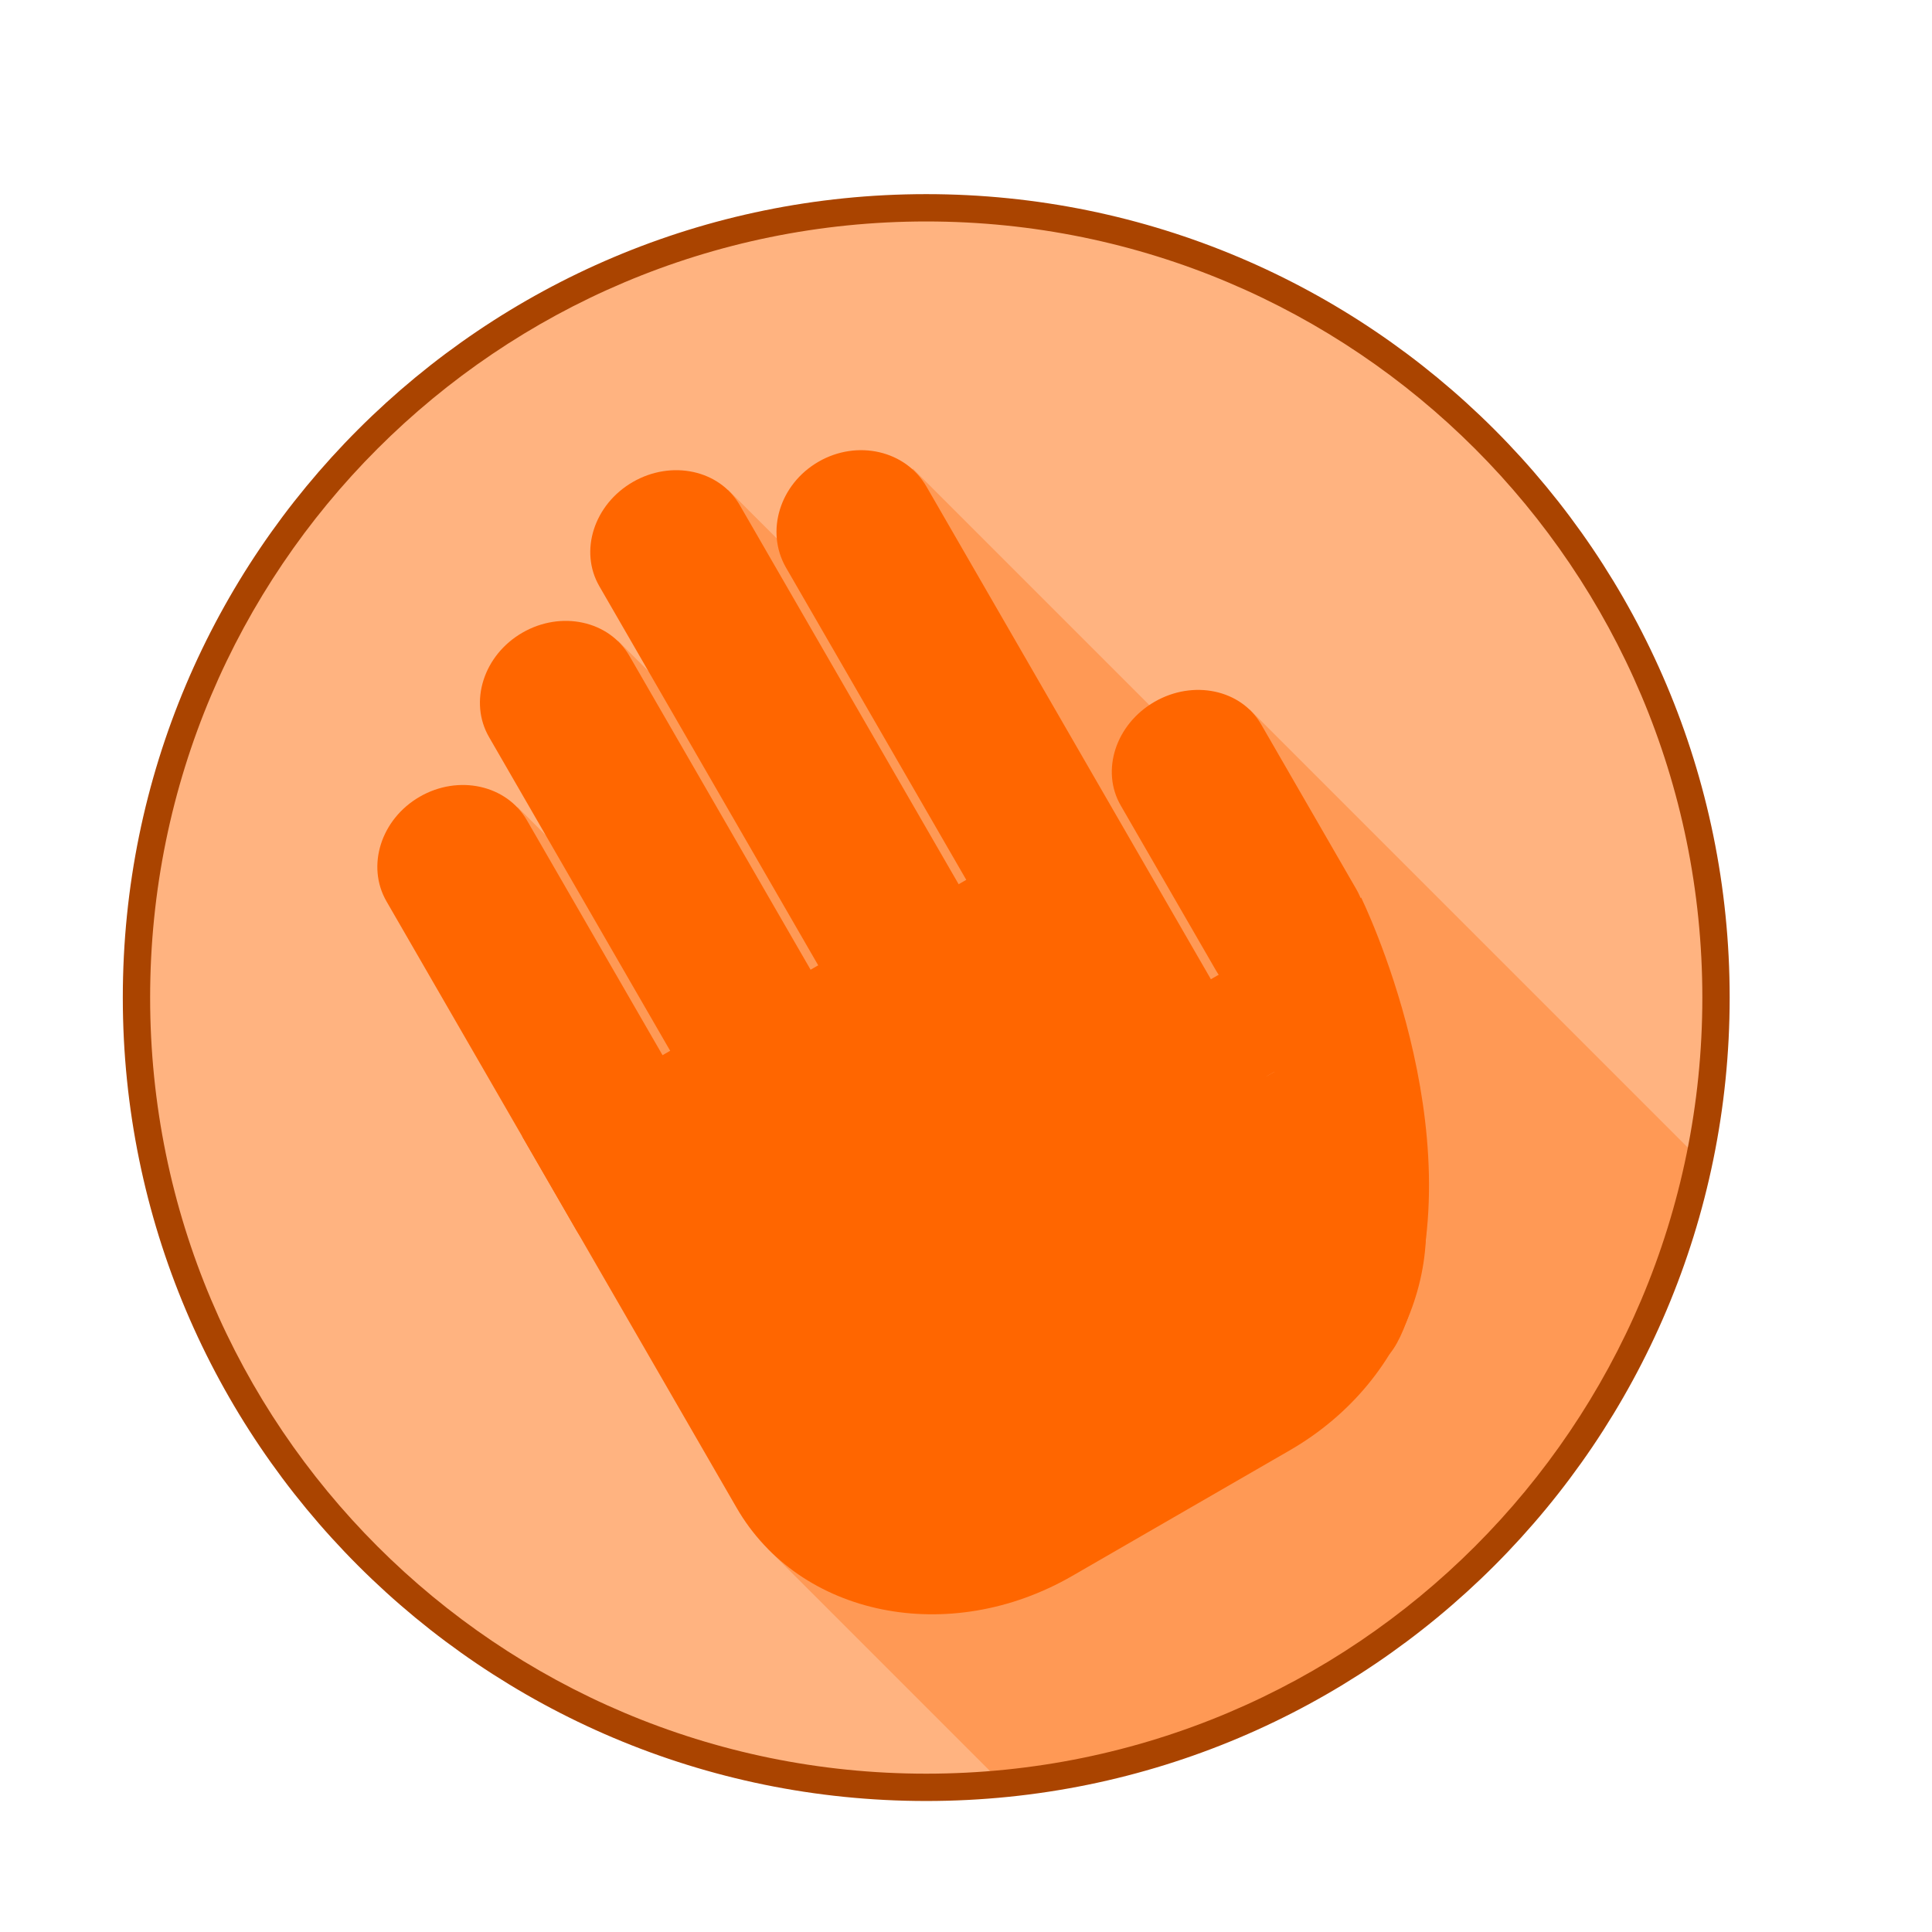
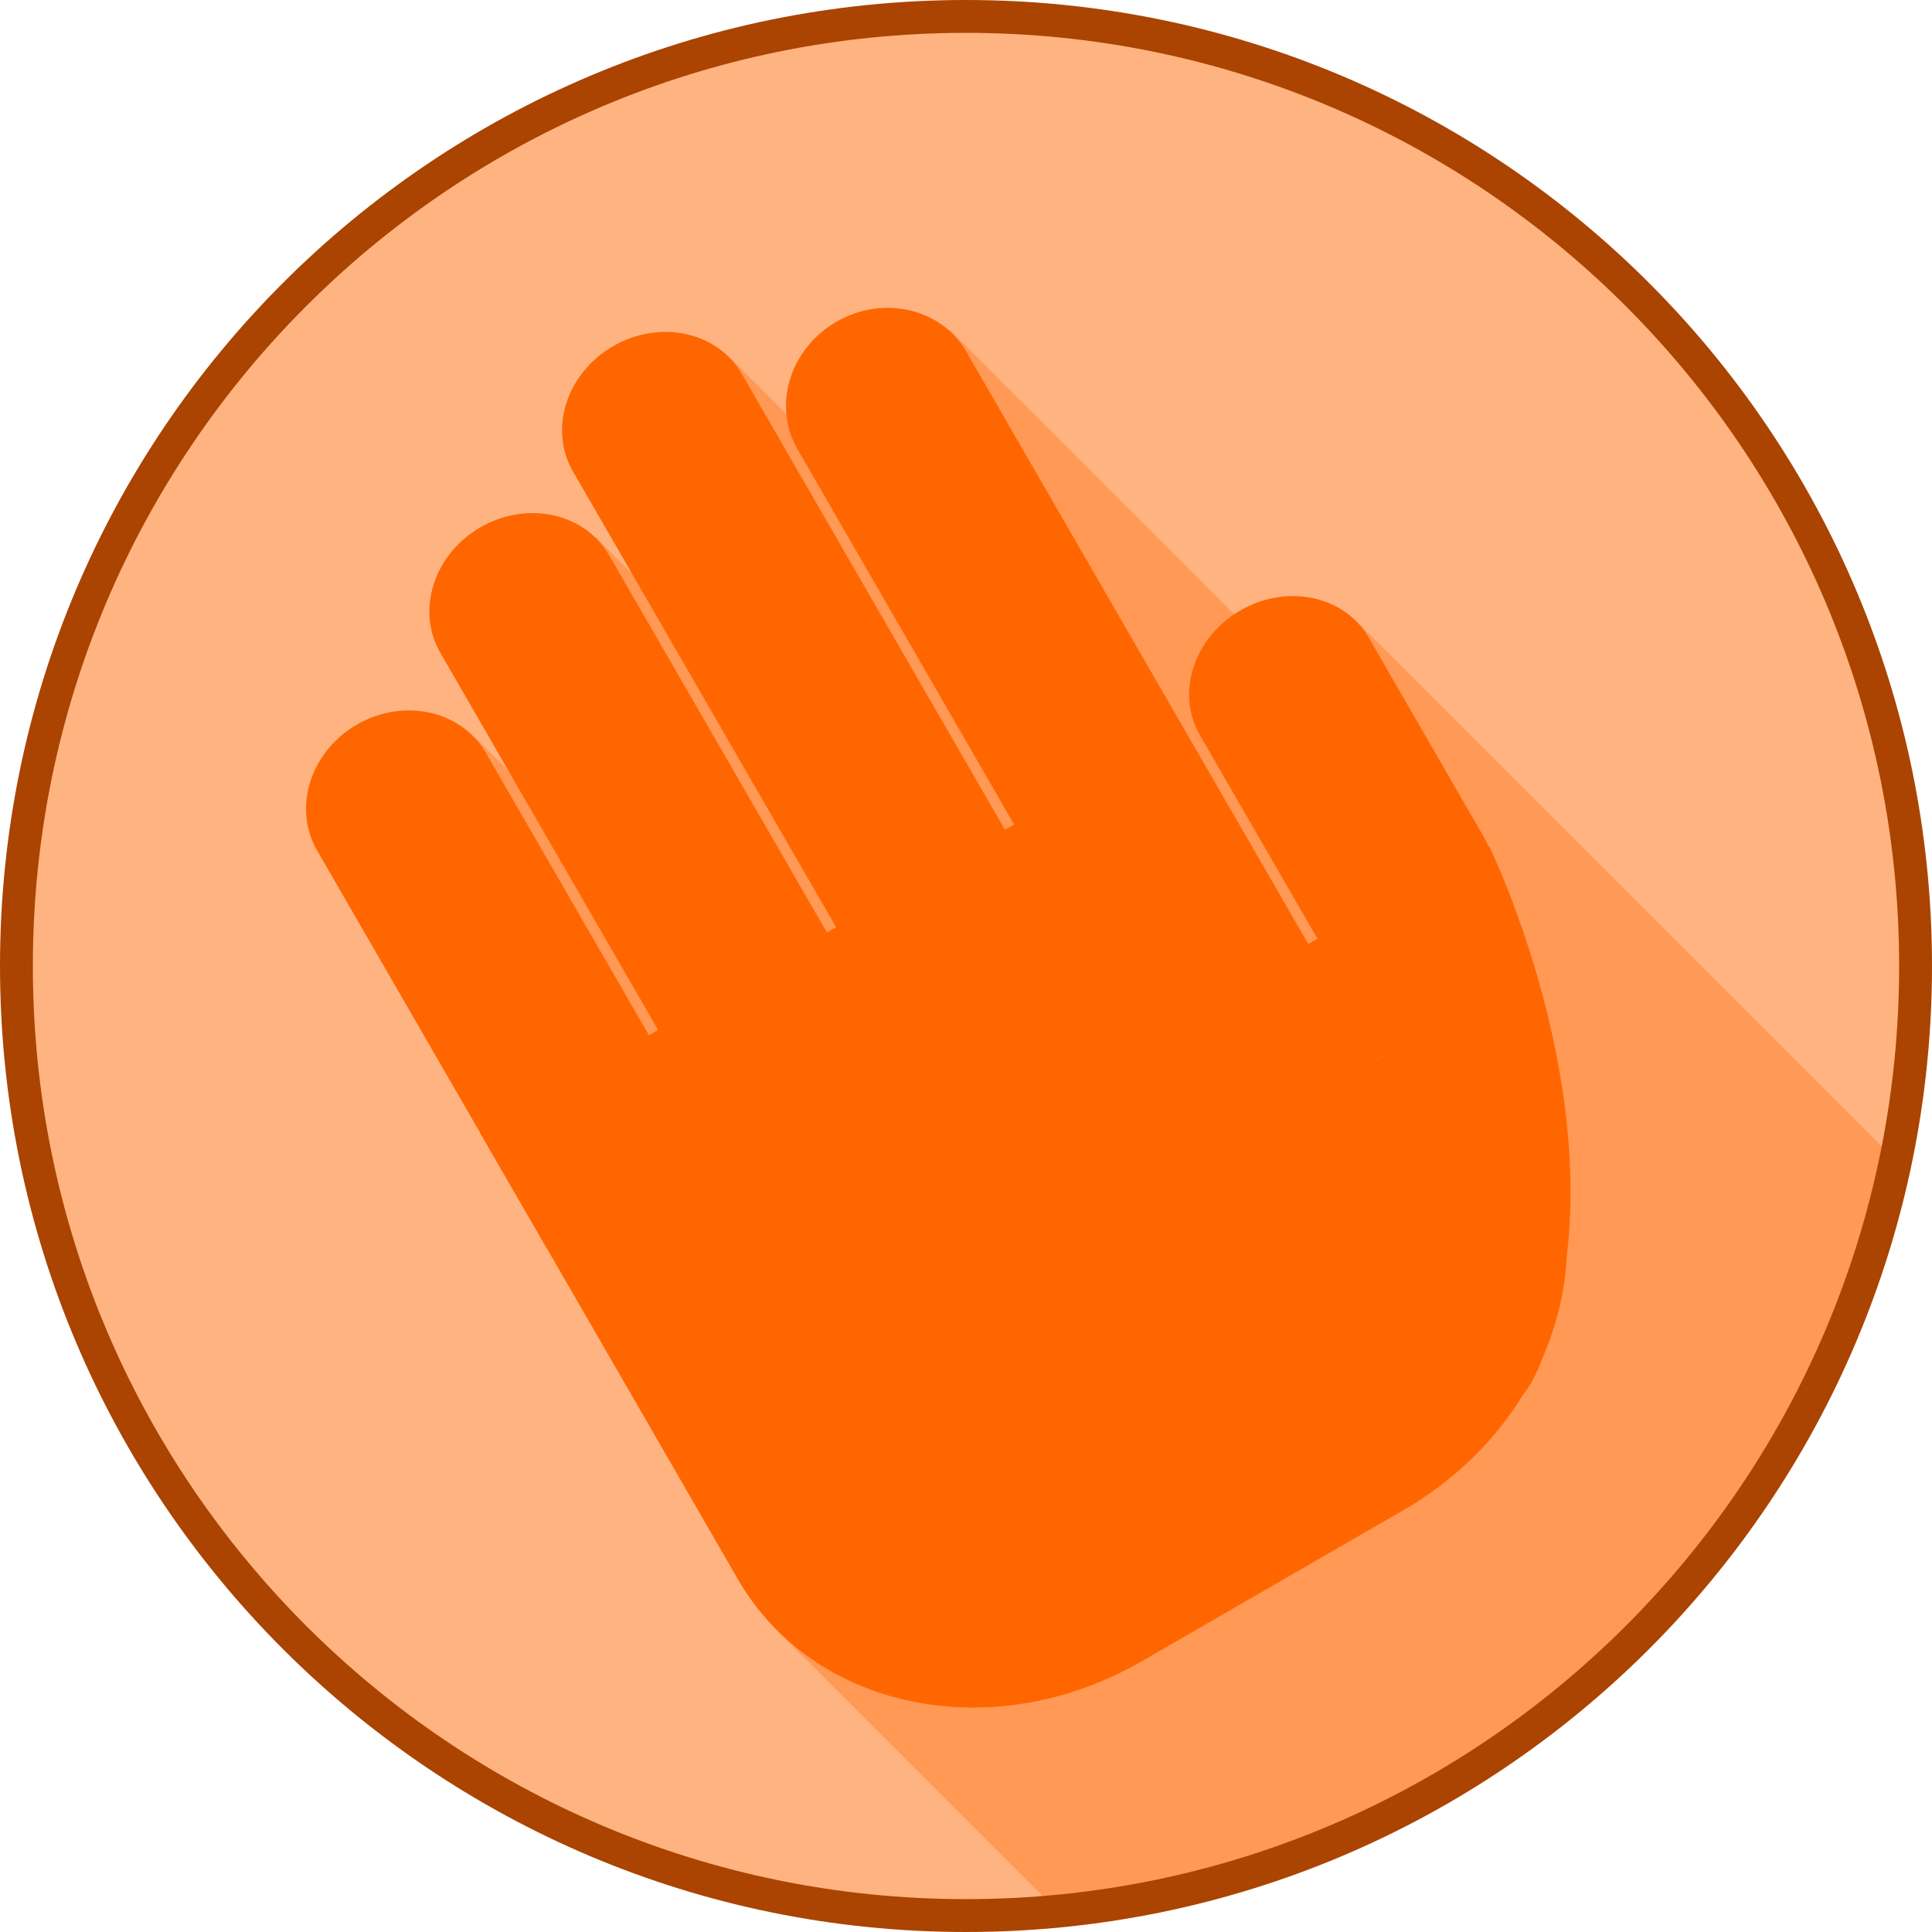
- <svg xmlns="http://www.w3.org/2000/svg" width="1000" height="1000" viewBox="0 0 264.583 264.583" version="1.1" id="svg8">
+ <svg xmlns="http://www.w3.org/2000/svg" height="831.71" id="svg8" version="1.1" viewBox="0 0 220.057 220.057" width="831.71">
  <defs id="defs2" />
-   <g id="layer1" transform="translate(0,-32.41665)">
+   <g id="layer1" transform="translate(-16.81784,-59.00306)">
    <g id="g7075" transform="translate(42.10599,42.80822)">
-       <path id="path1835" d="M 189.212,98.23 A 108.157,108.157 0 0 1 112.733,230.695 108.157,108.157 0 0 1 -19.732,154.216 108.157,108.157 0 0 1 56.747,21.751 108.157,108.157 0 0 1 189.212,98.23 Z" style="opacity:1;fill:#ffb380;fill-opacity:1;stroke:#333333;stroke-width:0;stroke-linecap:butt;stroke-linejoin:miter;stroke-miterlimit:4;stroke-dasharray:none;stroke-dashoffset:0;stroke-opacity:1" />
+       <path style="opacity:1;fill:#ffb380;fill-opacity:1;stroke:#333333;stroke-width:0;stroke-linecap:butt;stroke-linejoin:miter;stroke-miterlimit:4;stroke-dasharray:none;stroke-dashoffset:0;stroke-opacity:1" d="M 189.212,98.23 A 108.157,108.157 0 0 1 112.733,230.695 108.157,108.157 0 0 1 -19.732,154.216 108.157,108.157 0 0 1 56.747,21.751 108.157,108.157 0 0 1 189.212,98.23 Z" id="path1835" />
      <path style="fill:#ff9955;stroke:none;stroke-width:0.265px;stroke-linecap:butt;stroke-linejoin:miter;stroke-opacity:1" d="M 82.895,53.77 72.606,71.681 57.6,56.676 53.354,88.184 42.511,77.339 38.998,110.363 28.72,100.085 63.09,201.763 95.088,233.762 a 108.157,108.157 0 0 0 17.645,-3.067 108.157,108.157 0 0 0 77.775,-82.453 l -61.466,-61.466 -5.022,8.119 z" id="path2627" />
-       <path id="path1837" d="M 84.74,16.195 A 110.028,110.028 0 0 0 -25.288,126.223 110.028,110.028 0 0 0 84.74,236.251 110.028,110.028 0 0 0 194.768,126.223 110.028,110.028 0 0 0 84.74,16.195 Z m 0,3.742 A 106.286,106.286 0 0 1 191.026,126.223 106.286,106.286 0 0 1 84.74,232.509 106.286,106.286 0 0 1 -21.546,126.223 106.286,106.286 0 0 1 84.74,19.937 Z" style="opacity:1;fill:#aa4400;fill-opacity:1;stroke:#333333;stroke-width:0;stroke-linecap:butt;stroke-linejoin:miter;stroke-miterlimit:4;stroke-dasharray:none;stroke-dashoffset:0;stroke-opacity:1" />
-       <rect style="opacity:1;fill:#ff6600;fill-opacity:1;stroke:none;stroke-width:1.323;stroke-linecap:round;stroke-linejoin:round;stroke-miterlimit:4;stroke-dasharray:none;stroke-dashoffset:0;stroke-opacity:1" id="rect2556" width="22.207" height="46.043" x="46.495" y="132.237" rx="11.104" ry="9.975" transform="rotate(-30)" />
-       <rect style="opacity:1;fill:#ff6600;fill-opacity:1;stroke:none;stroke-width:1.323;stroke-linecap:round;stroke-linejoin:round;stroke-miterlimit:4;stroke-dasharray:none;stroke-dashoffset:0;stroke-opacity:1" id="rect2548" width="22.207" height="72.238" x="-47.151" y="93.181" rx="11.104" ry="10.141" transform="rotate(-30)" />
-       <rect ry="10.09" rx="11.104" y="80.755" x="-23.739" height="84.663" width="22.207" id="rect2550" style="opacity:1;fill:#ff6600;fill-opacity:1;stroke:none;stroke-width:1.323;stroke-linecap:round;stroke-linejoin:round;stroke-miterlimit:4;stroke-dasharray:none;stroke-dashoffset:0;stroke-opacity:1" transform="rotate(-30)" />
-       <rect style="opacity:1;fill:#ff6600;fill-opacity:1;stroke:none;stroke-width:1.323;stroke-linecap:round;stroke-linejoin:round;stroke-miterlimit:4;stroke-dasharray:none;stroke-dashoffset:0;stroke-opacity:1" id="rect2552" width="22.207" height="94.974" x="-0.328" y="70.445" rx="11.104" ry="10.061" transform="rotate(-30)" />
-       <rect ry="10.334" rx="11.104" y="80.755" x="23.084" height="119.411" width="22.207" id="rect2554" style="opacity:1;fill:#ff6600;fill-opacity:1;stroke:none;stroke-width:1.323;stroke-linecap:round;stroke-linejoin:round;stroke-miterlimit:4;stroke-dasharray:none;stroke-dashoffset:0;stroke-opacity:1" transform="rotate(-30)" />
+       <path style="opacity:1;fill:#aa4400;fill-opacity:1;stroke:#333333;stroke-width:0;stroke-linecap:butt;stroke-linejoin:miter;stroke-miterlimit:4;stroke-dasharray:none;stroke-dashoffset:0;stroke-opacity:1" d="M 84.74,16.195 A 110.028,110.028 0 0 0 -25.288,126.223 110.028,110.028 0 0 0 84.74,236.251 110.028,110.028 0 0 0 194.768,126.223 110.028,110.028 0 0 0 84.74,16.195 Z m 0,3.742 A 106.286,106.286 0 0 1 191.026,126.223 106.286,106.286 0 0 1 84.74,232.509 106.286,106.286 0 0 1 -21.546,126.223 106.286,106.286 0 0 1 84.74,19.937 Z" id="path1837" />
+       <rect style="opacity:1;fill:#ff6600;fill-opacity:1;stroke:none;stroke-width:1.323;stroke-linecap:round;stroke-linejoin:round;stroke-miterlimit:4;stroke-dasharray:none;stroke-dashoffset:0;stroke-opacity:1" height="46.043" id="rect2556" rx="11.104" ry="9.975" transform="rotate(-30)" width="22.207" x="46.495" y="132.237" />
+       <rect style="opacity:1;fill:#ff6600;fill-opacity:1;stroke:none;stroke-width:1.323;stroke-linecap:round;stroke-linejoin:round;stroke-miterlimit:4;stroke-dasharray:none;stroke-dashoffset:0;stroke-opacity:1" height="72.238" id="rect2548" rx="11.104" ry="10.141" transform="rotate(-30)" width="22.207" x="-47.151" y="93.181" />
+       <rect style="opacity:1;fill:#ff6600;fill-opacity:1;stroke:none;stroke-width:1.323;stroke-linecap:round;stroke-linejoin:round;stroke-miterlimit:4;stroke-dasharray:none;stroke-dashoffset:0;stroke-opacity:1" height="84.663" id="rect2550" rx="11.104" ry="10.09" transform="rotate(-30)" width="22.207" x="-23.739" y="80.755" />
+       <rect style="opacity:1;fill:#ff6600;fill-opacity:1;stroke:none;stroke-width:1.323;stroke-linecap:round;stroke-linejoin:round;stroke-miterlimit:4;stroke-dasharray:none;stroke-dashoffset:0;stroke-opacity:1" height="94.974" id="rect2552" rx="11.104" ry="10.061" transform="rotate(-30)" width="22.207" x="-0.328" y="70.445" />
+       <rect style="opacity:1;fill:#ff6600;fill-opacity:1;stroke:none;stroke-width:1.323;stroke-linecap:round;stroke-linejoin:round;stroke-miterlimit:4;stroke-dasharray:none;stroke-dashoffset:0;stroke-opacity:1" height="119.411" id="rect2554" rx="11.104" ry="10.334" transform="rotate(-30)" width="22.207" x="23.084" y="80.755" />
      <path style="fill:#ff6600;fill-opacity:1;stroke:none;stroke-width:0.265px;stroke-linecap:butt;stroke-linejoin:miter;stroke-opacity:1" d="m 144.295,112.521 c 0,0 15.757,32.001 6.248,57.993 -9.509,25.992 -20.055,-45.738 -20.055,-45.738 z" id="path2560" />
      <path style="opacity:1;fill:#ff6600;fill-opacity:1;stroke:none;stroke-width:1.323;stroke-linecap:round;stroke-linejoin:round;stroke-miterlimit:4;stroke-dasharray:none;stroke-dashoffset:0;stroke-opacity:1" d="m 29.396,145.218 25.567,44.283 3.807,6.593 c 8.605,14.905 29.108,19.066 45.969,9.331 l 29.789,-17.199 c 16.862,-9.735 23.509,-29.571 14.903,-44.476 l -3.807,-6.593 -7.515,-13.016 c 1.71,4.067 -0.334,9.16 -4.907,11.8 l -1.544,0.891 c -4.899,2.829 -10.787,1.739 -13.201,-2.443 l -17.577,-30.443 z" id="path2584" />
-       <rect style="opacity:1;fill:#ff6600;fill-opacity:1;stroke:none;stroke-width:1.323;stroke-linecap:round;stroke-linejoin:round;stroke-miterlimit:4;stroke-dasharray:none;stroke-dashoffset:0;stroke-opacity:1" id="rect2601" width="12.245" height="15.33" x="40.373" y="169" rx="0" ry="0" transform="rotate(-30)" />
+       <rect style="opacity:1;fill:#ff6600;fill-opacity:1;stroke:none;stroke-width:1.323;stroke-linecap:round;stroke-linejoin:round;stroke-miterlimit:4;stroke-dasharray:none;stroke-dashoffset:0;stroke-opacity:1" height="15.33" id="rect2601" rx="0" ry="0" transform="rotate(-30)" width="12.245" x="40.373" y="169" />
    </g>
  </g>
</svg>
